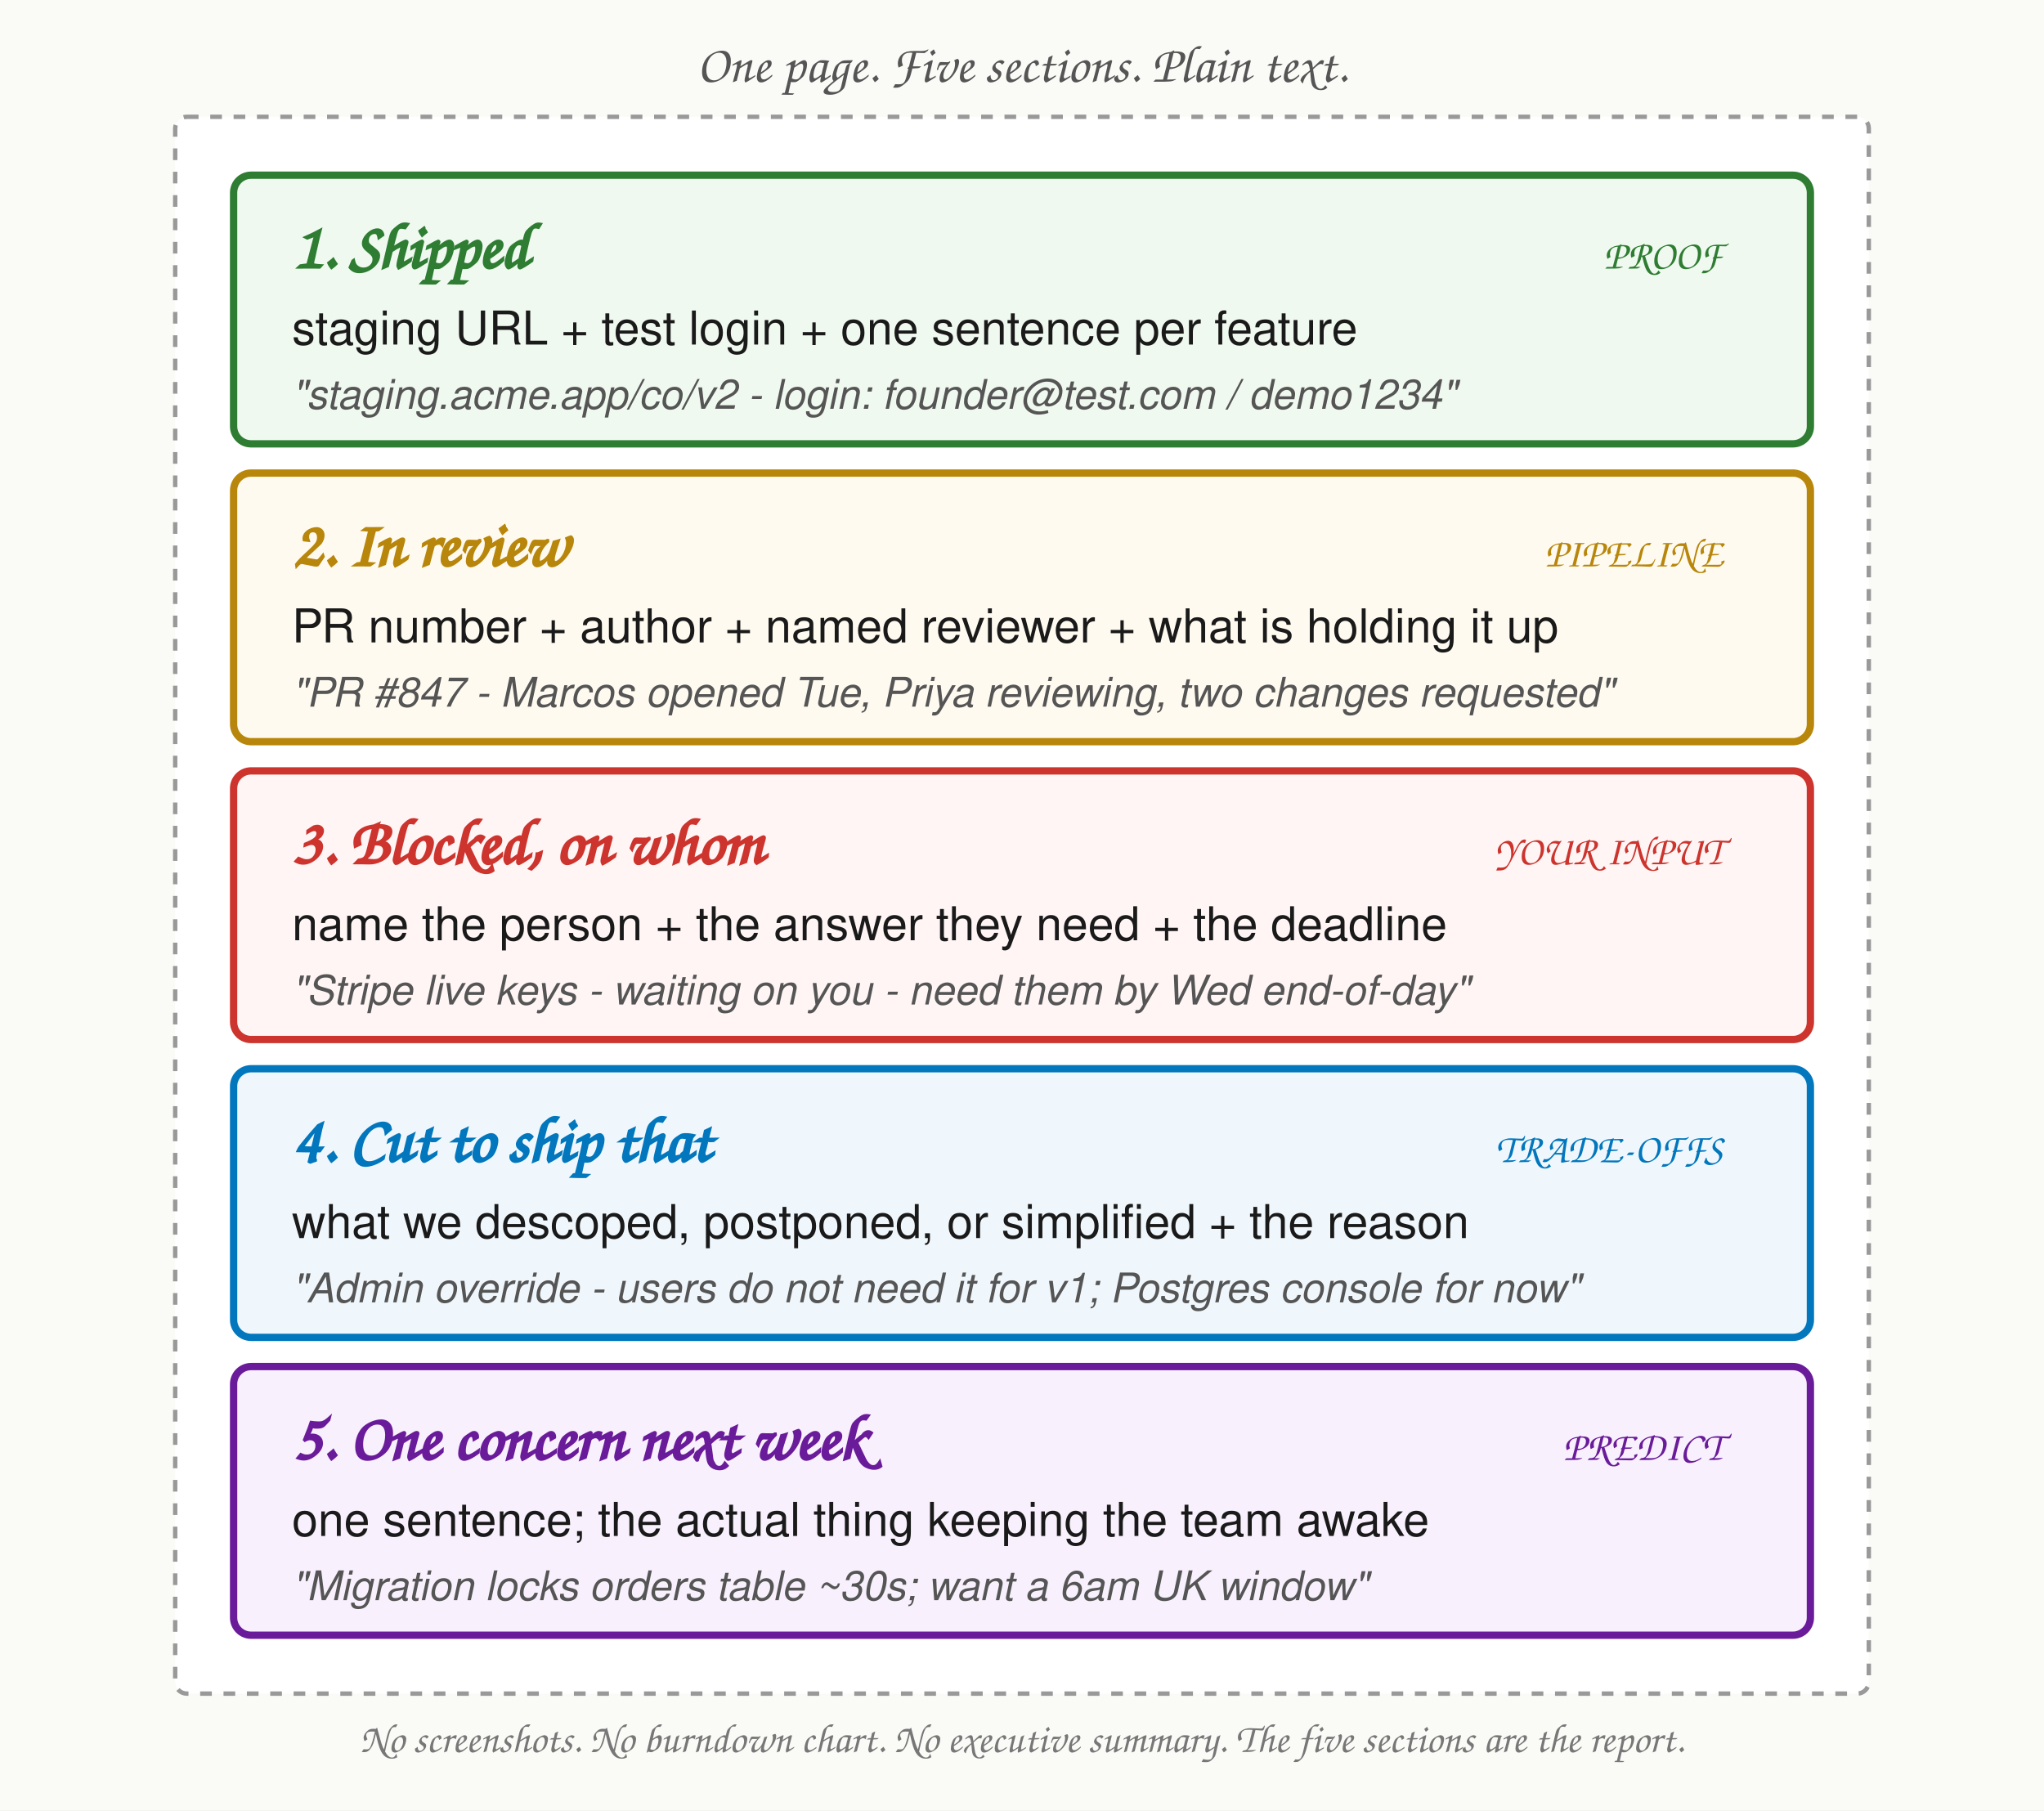
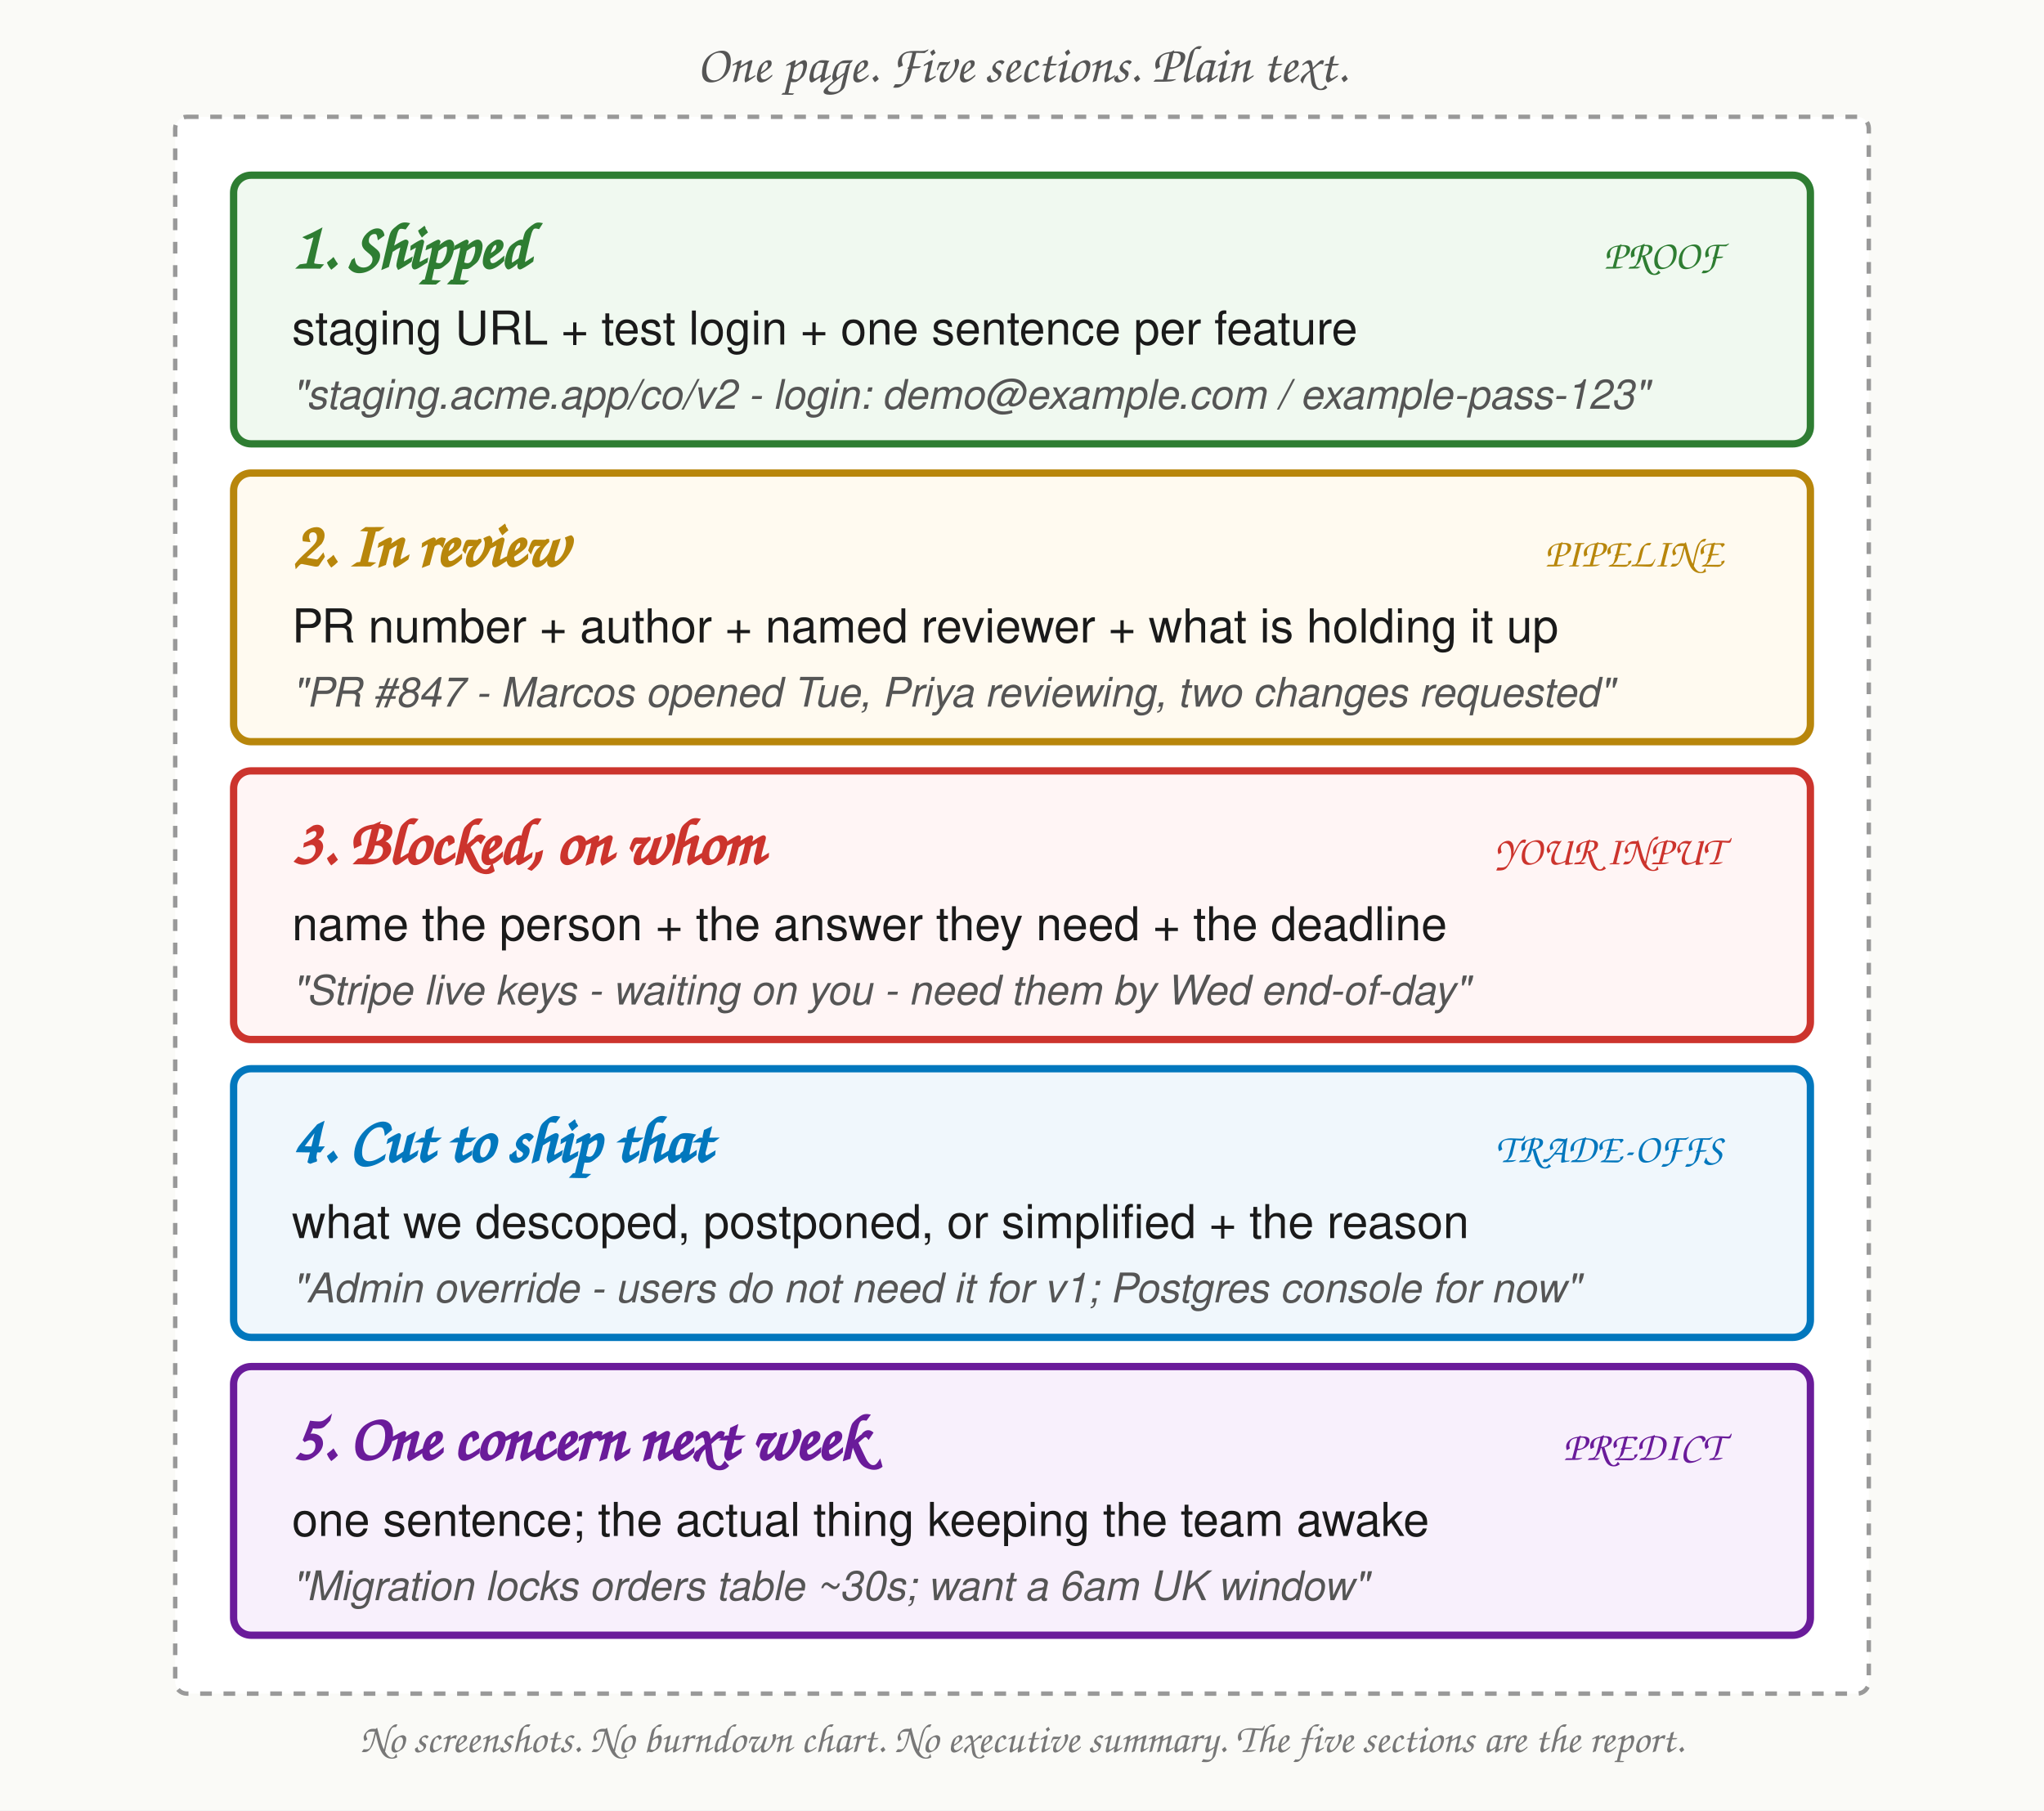
<svg xmlns="http://www.w3.org/2000/svg" viewBox="0 0 700 620" font-family="Caveat, 'Patrick Hand', cursive" role="img" aria-labelledby="title desc">
  <rect width="700" height="620" fill="#fafaf7" />
  <rect x="60" y="40" width="580" height="540" fill="#ffffff" stroke="#999" stroke-width="1.5" stroke-dasharray="4 4" rx="4" />
  <text x="350" y="28" text-anchor="middle" font-size="18" fill="#555">One page. Five sections. Plain text.</text>
  <g transform="translate(80, 60)">
    <rect width="540" height="92" fill="#f0f9f0" stroke="#2e7d32" stroke-width="2.5" rx="6" />
    <text x="20" y="32" font-size="22" fill="#2e7d32" font-weight="bold">1. Shipped</text>
    <text x="20" y="58" font-size="16" fill="#1a1a1a" font-family="Helvetica, Arial, sans-serif">staging URL + test login + one sentence per feature</text>
-     <text x="20" y="80" font-size="14" fill="#555" font-family="Helvetica, Arial, sans-serif" font-style="italic">"staging.acme.app/co/v2 - login: founder@test.com / demo1234"</text>
+     <text x="20" y="80" font-size="14" fill="#555" font-family="Helvetica, Arial, sans-serif" font-style="italic">"staging.acme.app/co/v2 - login: demo@example.com / example-pass-123"</text>
    <text x="510" y="32" text-anchor="end" font-size="14" fill="#2e7d32">PROOF</text>
  </g>
  <g transform="translate(80, 162)">
    <rect width="540" height="92" fill="#fffaf0" stroke="#b8860b" stroke-width="2.5" rx="6" />
    <text x="20" y="32" font-size="22" fill="#b8860b" font-weight="bold">2. In review</text>
    <text x="20" y="58" font-size="16" fill="#1a1a1a" font-family="Helvetica, Arial, sans-serif">PR number + author + named reviewer + what is holding it up</text>
    <text x="20" y="80" font-size="14" fill="#555" font-family="Helvetica, Arial, sans-serif" font-style="italic">"PR #847 - Marcos opened Tue, Priya reviewing, two changes requested"</text>
    <text x="510" y="32" text-anchor="end" font-size="14" fill="#b8860b">PIPELINE</text>
  </g>
  <g transform="translate(80, 264)">
    <rect width="540" height="92" fill="#fff5f5" stroke="#cc342d" stroke-width="2.5" rx="6" />
    <text x="20" y="32" font-size="22" fill="#cc342d" font-weight="bold">3. Blocked, on whom</text>
    <text x="20" y="58" font-size="16" fill="#1a1a1a" font-family="Helvetica, Arial, sans-serif">name the person + the answer they need + the deadline</text>
    <text x="20" y="80" font-size="14" fill="#555" font-family="Helvetica, Arial, sans-serif" font-style="italic">"Stripe live keys - waiting on you - need them by Wed end-of-day"</text>
    <text x="510" y="32" text-anchor="end" font-size="14" fill="#cc342d">YOUR INPUT</text>
  </g>
  <g transform="translate(80, 366)">
    <rect width="540" height="92" fill="#f0f7fc" stroke="#0277bd" stroke-width="2.5" rx="6" />
    <text x="20" y="32" font-size="22" fill="#0277bd" font-weight="bold">4. Cut to ship that</text>
    <text x="20" y="58" font-size="16" fill="#1a1a1a" font-family="Helvetica, Arial, sans-serif">what we descoped, postponed, or simplified + the reason</text>
    <text x="20" y="80" font-size="14" fill="#555" font-family="Helvetica, Arial, sans-serif" font-style="italic">"Admin override - users do not need it for v1; Postgres console for now"</text>
    <text x="510" y="32" text-anchor="end" font-size="14" fill="#0277bd">TRADE-OFFS</text>
  </g>
  <g transform="translate(80, 468)">
    <rect width="540" height="92" fill="#f8f0fc" stroke="#6a1b9a" stroke-width="2.5" rx="6" />
    <text x="20" y="32" font-size="22" fill="#6a1b9a" font-weight="bold">5. One concern next week</text>
    <text x="20" y="58" font-size="16" fill="#1a1a1a" font-family="Helvetica, Arial, sans-serif">one sentence; the actual thing keeping the team awake</text>
    <text x="20" y="80" font-size="14" fill="#555" font-family="Helvetica, Arial, sans-serif" font-style="italic">"Migration locks orders table ~30s; want a 6am UK window"</text>
    <text x="510" y="32" text-anchor="end" font-size="14" fill="#6a1b9a">PREDICT</text>
  </g>
  <text x="350" y="600" text-anchor="middle" font-size="14" fill="#777">
    No screenshots. No burndown chart. No executive summary. The five sections are the report.
  </text>
</svg>
